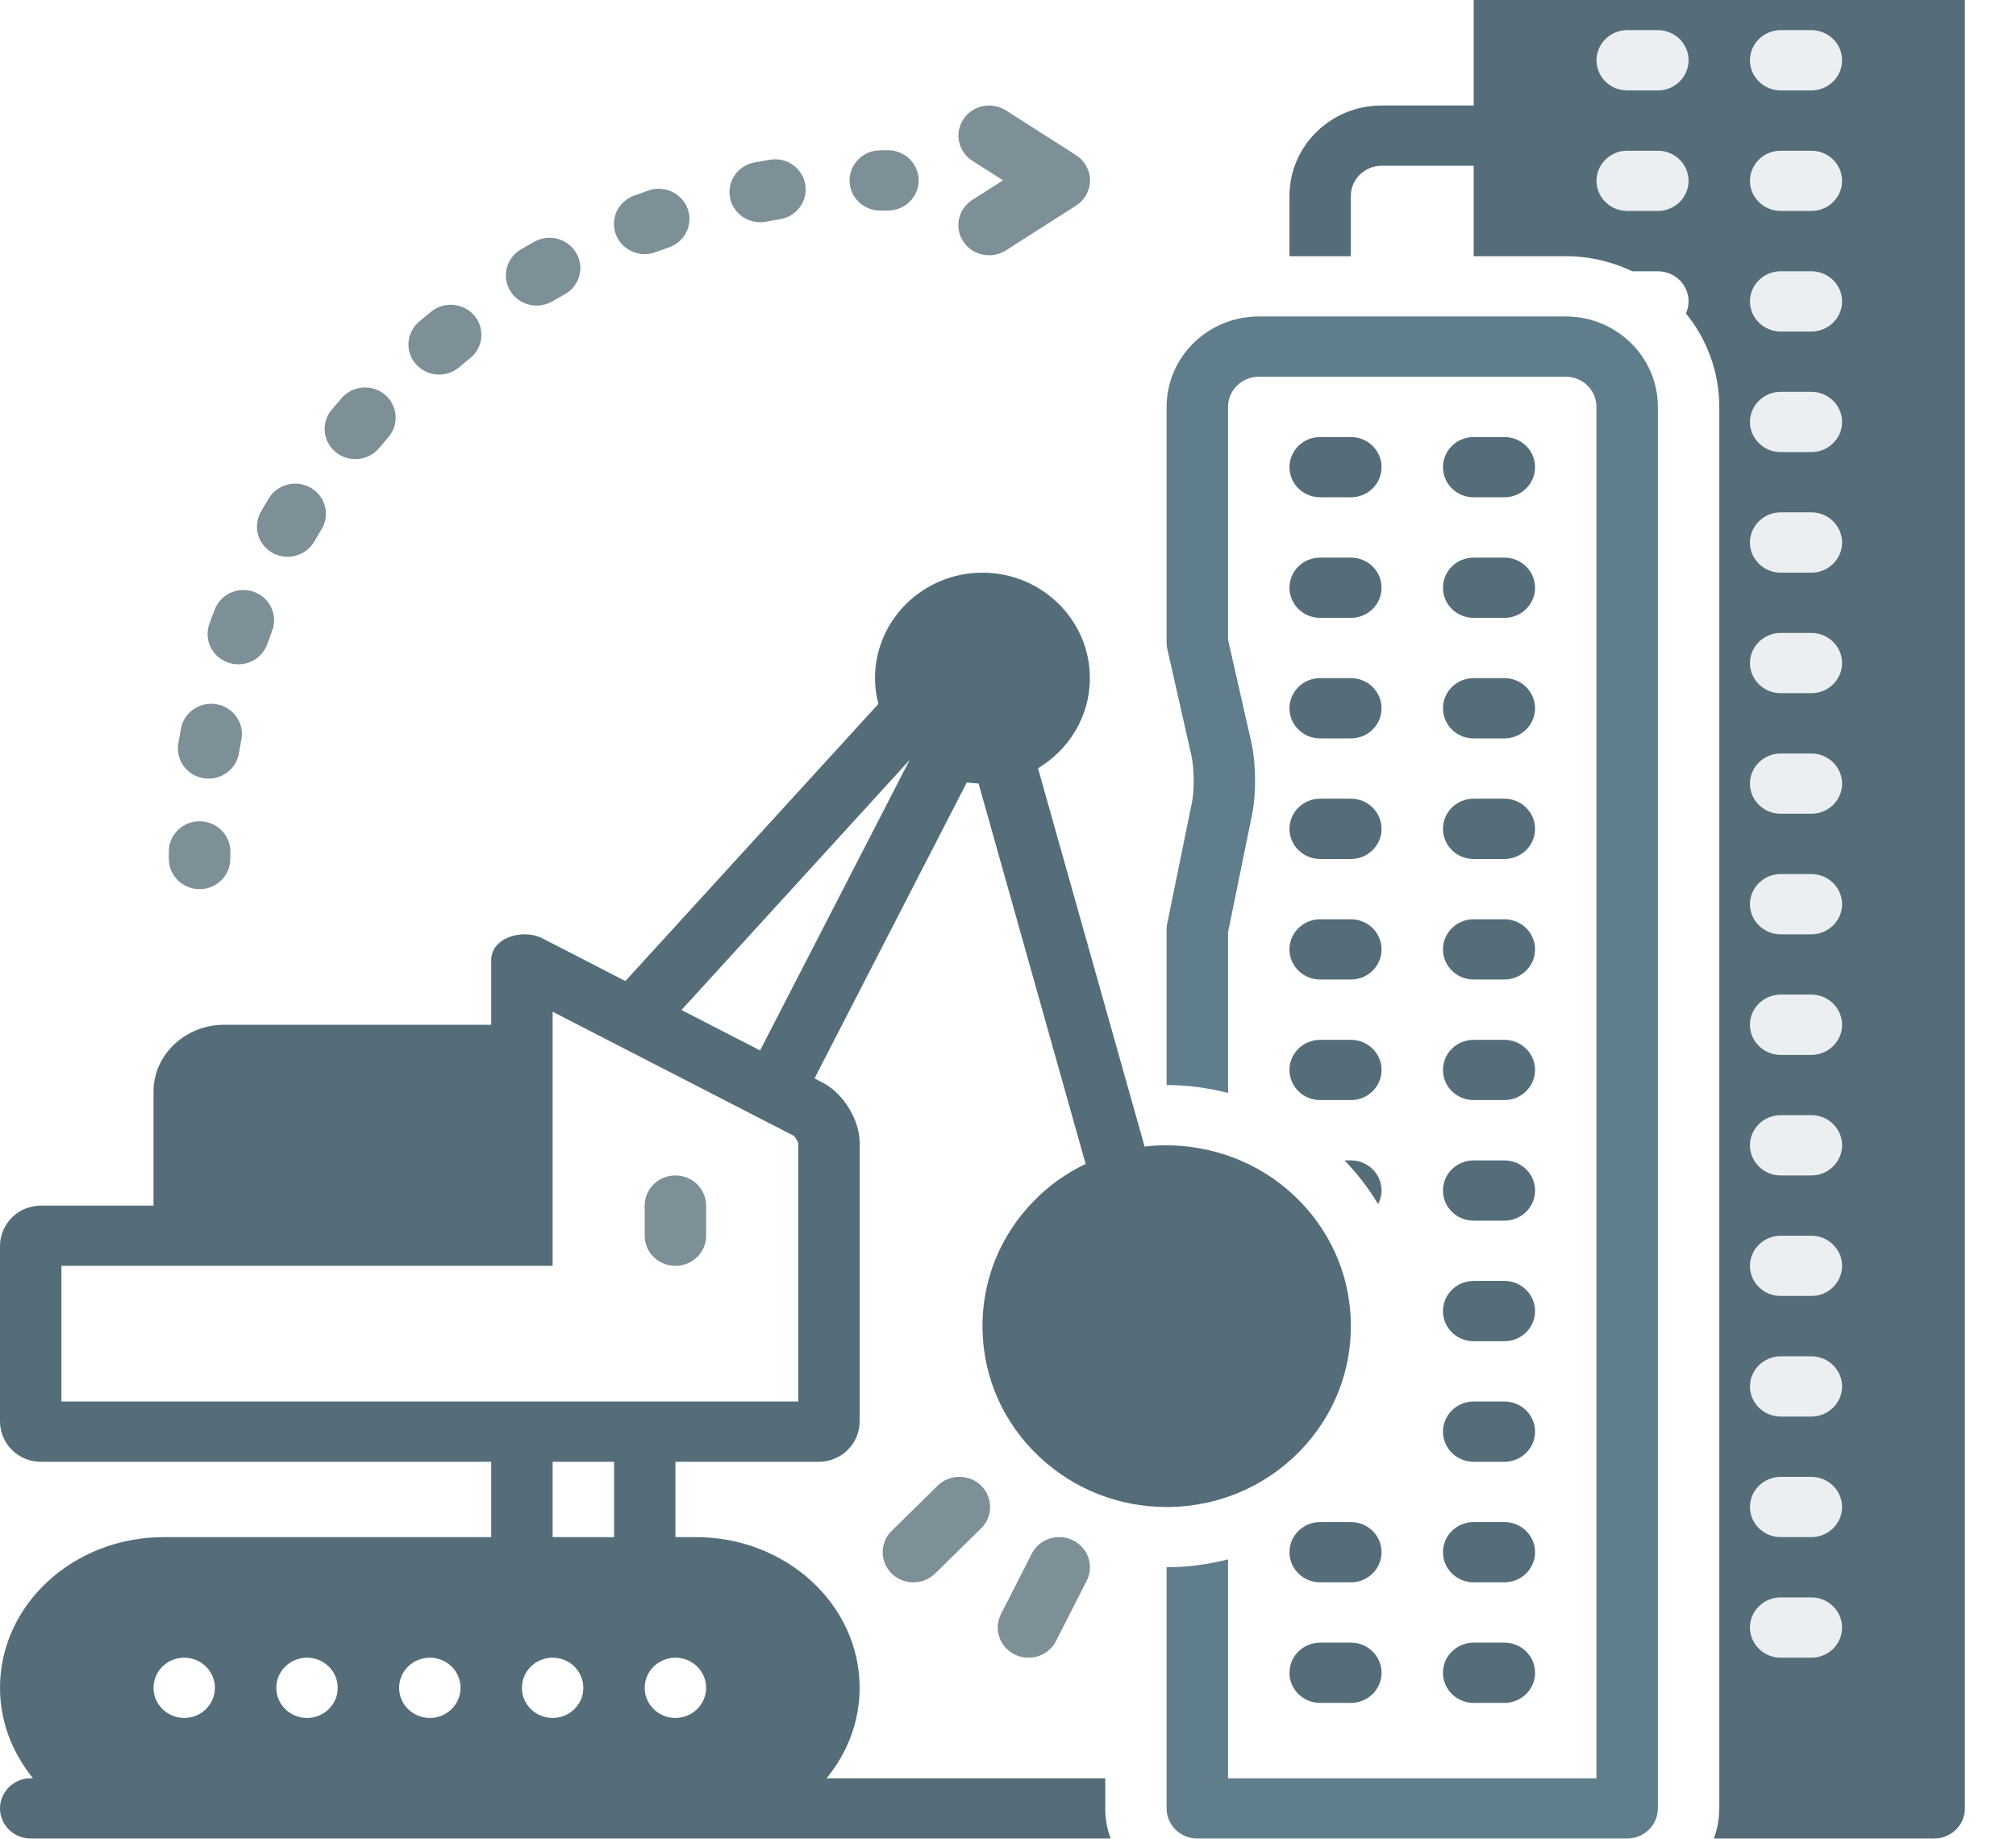
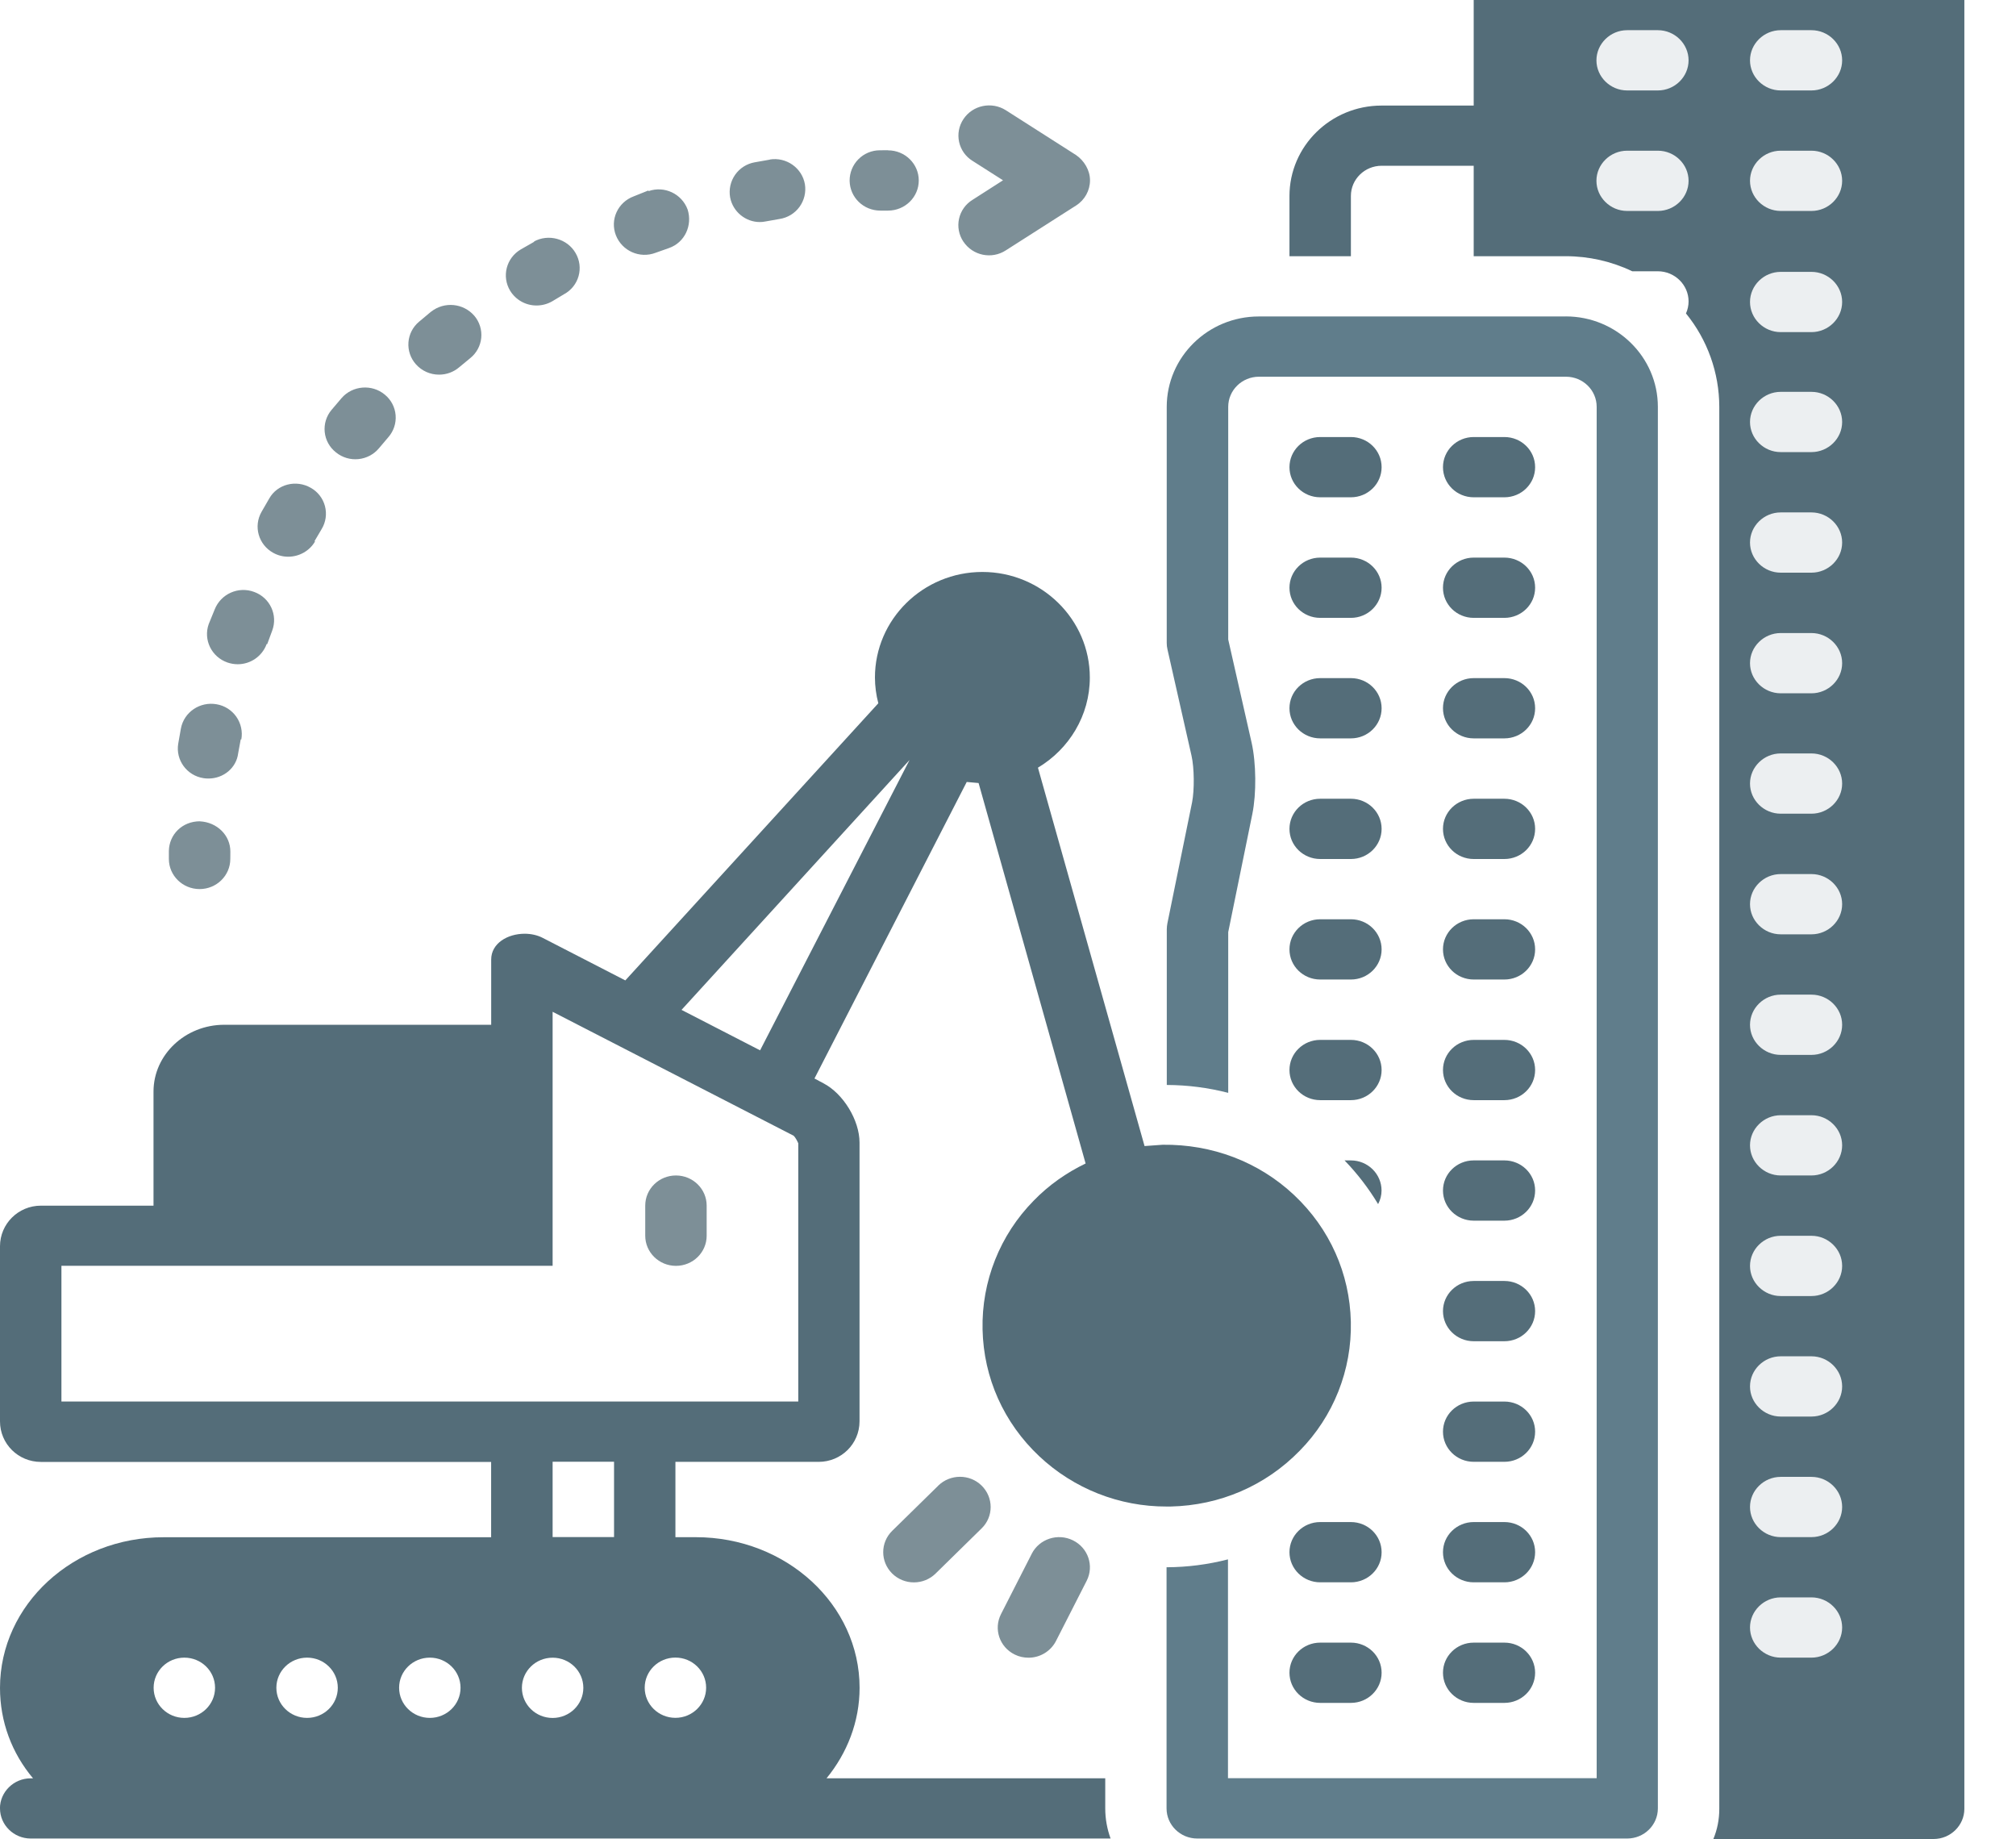
- <svg xmlns="http://www.w3.org/2000/svg" width="34" height="31" viewBox="0 0 34 31" fill="none">
-   <path d="M0 30.492C0 30.771 0.233 31 0.518 31H18.731C18.672 30.841 18.64 30.67 18.64 30.492V29.984H13.941C14.288 29.559 14.498 29.031 14.498 28.459C14.498 27.056 13.26 25.918 11.736 25.918H11.391V24.648H13.807C14.19 24.648 14.498 24.343 14.498 23.964V19.263C14.498 18.887 14.223 18.437 13.887 18.262L13.737 18.183L16.305 13.193C16.372 13.2 16.437 13.208 16.504 13.211L18.309 19.625C17.986 19.78 17.689 19.989 17.434 20.252C16.859 20.84 16.553 21.612 16.57 22.425C16.588 23.24 16.927 23.998 17.527 24.562C18.109 25.11 18.87 25.41 19.674 25.41C19.696 25.41 19.72 25.41 19.742 25.41C20.571 25.392 21.344 25.059 21.919 24.471C22.494 23.883 22.799 23.11 22.782 22.296C22.764 21.481 22.425 20.723 21.826 20.159C21.226 19.595 20.438 19.301 19.61 19.311C19.507 19.314 19.405 19.32 19.304 19.333L17.506 12.954C18.029 12.641 18.381 12.077 18.381 11.434C18.381 10.454 17.568 9.656 16.569 9.656C15.57 9.656 14.757 10.454 14.757 11.434C14.757 11.584 14.777 11.729 14.814 11.869L10.547 16.542L9.154 15.825C9.061 15.777 8.955 15.754 8.849 15.754C8.564 15.754 8.284 15.914 8.284 16.189V17.279H3.782C3.125 17.279 2.589 17.784 2.589 18.404V20.328H0.691C0.308 20.328 0 20.635 0 21.011V23.964C0 24.343 0.308 24.648 0.691 24.648H8.284V25.918H2.762C1.237 25.918 0 27.056 0 28.459C0 29.031 0.21 29.559 0.557 29.984H0.518C0.233 29.984 0 30.212 0 30.492ZM9.32 28.967C9.034 28.967 8.802 28.74 8.802 28.459C8.802 28.178 9.034 27.951 9.32 27.951C9.606 27.951 9.838 28.178 9.838 28.459C9.838 28.74 9.606 28.967 9.32 28.967ZM10.356 25.918H9.32V24.648H10.356V25.918ZM11.909 28.459C11.909 28.74 11.677 28.967 11.391 28.967C11.105 28.967 10.873 28.74 10.873 28.459C10.873 28.178 11.105 27.951 11.391 27.951C11.677 27.951 11.909 28.178 11.909 28.459ZM15.341 12.814L12.819 17.712L11.493 17.03L15.341 12.814ZM1.036 23.631V21.344H9.32V17.059L13.385 19.15C13.414 19.177 13.452 19.24 13.462 19.278V23.631H1.036ZM7.249 27.951C7.535 27.951 7.767 28.178 7.767 28.459C7.767 28.74 7.535 28.967 7.249 28.967C6.963 28.967 6.731 28.74 6.731 28.459C6.731 28.178 6.963 27.951 7.249 27.951ZM5.178 27.951C5.464 27.951 5.696 28.178 5.696 28.459C5.696 28.74 5.464 28.967 5.178 28.967C4.892 28.967 4.66 28.74 4.66 28.459C4.66 28.178 4.892 27.951 5.178 27.951ZM3.107 27.951C3.393 27.951 3.624 28.178 3.624 28.459C3.624 28.74 3.393 28.967 3.107 28.967C2.821 28.967 2.589 28.74 2.589 28.459C2.589 28.178 2.821 27.951 3.107 27.951Z" fill="#546D79" />
-   <path d="M22.265 8.385H22.782C23.069 8.385 23.3 8.158 23.3 7.877C23.3 7.596 23.069 7.369 22.782 7.369H22.265C21.979 7.369 21.747 7.596 21.747 7.877C21.747 8.158 21.979 8.385 22.265 8.385Z" fill="#546D79" />
-   <path d="M24.854 8.385H25.371C25.657 8.385 25.889 8.158 25.889 7.877C25.889 7.596 25.657 7.369 25.371 7.369H24.854C24.567 7.369 24.336 7.596 24.336 7.877C24.336 8.158 24.567 8.385 24.854 8.385Z" fill="#546D79" />
-   <path d="M22.265 10.418H22.782C23.069 10.418 23.3 10.191 23.3 9.91C23.3 9.629 23.069 9.402 22.782 9.402H22.265C21.979 9.402 21.747 9.629 21.747 9.91C21.747 10.191 21.979 10.418 22.265 10.418Z" fill="#546D79" />
-   <path d="M24.854 10.418H25.371C25.657 10.418 25.889 10.191 25.889 9.91C25.889 9.629 25.657 9.402 25.371 9.402H24.854C24.567 9.402 24.336 9.629 24.336 9.91C24.336 10.191 24.567 10.418 24.854 10.418Z" fill="#546D79" />
-   <path d="M22.265 12.451H22.782C23.069 12.451 23.3 12.223 23.3 11.943C23.3 11.662 23.069 11.434 22.782 11.434H22.265C21.979 11.434 21.747 11.662 21.747 11.943C21.747 12.223 21.979 12.451 22.265 12.451Z" fill="#546D79" />
-   <path d="M24.854 12.451H25.371C25.657 12.451 25.889 12.223 25.889 11.943C25.889 11.662 25.657 11.434 25.371 11.434H24.854C24.567 11.434 24.336 11.662 24.336 11.943C24.336 12.223 24.567 12.451 24.854 12.451Z" fill="#546D79" />
-   <path d="M22.265 14.484H22.782C23.069 14.484 23.3 14.256 23.3 13.975C23.3 13.695 23.069 13.467 22.782 13.467H22.265C21.979 13.467 21.747 13.695 21.747 13.975C21.747 14.256 21.979 14.484 22.265 14.484Z" fill="#546D79" />
-   <path d="M24.854 14.484H25.371C25.657 14.484 25.889 14.256 25.889 13.975C25.889 13.695 25.657 13.467 25.371 13.467H24.854C24.567 13.467 24.336 13.695 24.336 13.975C24.336 14.256 24.567 14.484 24.854 14.484Z" fill="#546D79" />
-   <path d="M22.265 16.516H22.782C23.069 16.516 23.3 16.289 23.3 16.008C23.3 15.727 23.069 15.5 22.782 15.5H22.265C21.979 15.5 21.747 15.727 21.747 16.008C21.747 16.289 21.979 16.516 22.265 16.516Z" fill="#546D79" />
-   <path d="M24.854 16.516H25.371C25.657 16.516 25.889 16.289 25.889 16.008C25.889 15.727 25.657 15.5 25.371 15.5H24.854C24.567 15.5 24.336 15.727 24.336 16.008C24.336 16.289 24.567 16.516 24.854 16.516Z" fill="#546D79" />
-   <path d="M22.265 18.549H22.782C23.069 18.549 23.3 18.322 23.3 18.041C23.3 17.76 23.069 17.533 22.782 17.533H22.265C21.979 17.533 21.747 17.76 21.747 18.041C21.747 18.322 21.979 18.549 22.265 18.549Z" fill="#546D79" />
-   <path d="M24.854 18.549H25.371C25.657 18.549 25.889 18.322 25.889 18.041C25.889 17.76 25.657 17.533 25.371 17.533H24.854C24.567 17.533 24.336 17.76 24.336 18.041C24.336 18.322 24.567 18.549 24.854 18.549Z" fill="#546D79" />
-   <path d="M24.854 20.582H25.371C25.657 20.582 25.889 20.355 25.889 20.074C25.889 19.793 25.657 19.566 25.371 19.566H24.854C24.567 19.566 24.336 19.793 24.336 20.074C24.336 20.355 24.567 20.582 24.854 20.582Z" fill="#546D79" />
-   <path d="M24.854 22.615H25.371C25.657 22.615 25.889 22.387 25.889 22.107C25.889 21.826 25.657 21.598 25.371 21.598H24.854C24.567 21.598 24.336 21.826 24.336 22.107C24.336 22.387 24.567 22.615 24.854 22.615Z" fill="#546D79" />
-   <path d="M24.854 24.648H25.371C25.657 24.648 25.889 24.42 25.889 24.139C25.889 23.859 25.657 23.631 25.371 23.631H24.854C24.567 23.631 24.336 23.859 24.336 24.139C24.336 24.42 24.567 24.648 24.854 24.648Z" fill="#546D79" />
-   <path d="M21.747 26.172C21.747 26.453 21.979 26.68 22.265 26.68H22.782C23.069 26.68 23.3 26.453 23.3 26.172C23.3 25.891 23.069 25.664 22.782 25.664H22.265C21.979 25.664 21.747 25.891 21.747 26.172Z" fill="#546D79" />
-   <path d="M24.854 26.68H25.371C25.657 26.68 25.889 26.453 25.889 26.172C25.889 25.891 25.657 25.664 25.371 25.664H24.854C24.567 25.664 24.336 25.891 24.336 26.172C24.336 26.453 24.567 26.68 24.854 26.68Z" fill="#546D79" />
-   <path d="M22.265 28.713H22.782C23.069 28.713 23.3 28.486 23.3 28.205C23.3 27.924 23.069 27.697 22.782 27.697H22.265C21.979 27.697 21.747 27.924 21.747 28.205C21.747 28.486 21.979 28.713 22.265 28.713Z" fill="#546D79" />
-   <path d="M24.854 28.713H25.371C25.657 28.713 25.889 28.486 25.889 28.205C25.889 27.924 25.657 27.697 25.371 27.697H24.854C24.567 27.697 24.336 27.924 24.336 28.205C24.336 28.486 24.567 28.713 24.854 28.713Z" fill="#546D79" />
-   <path d="M11.391 19.82C11.105 19.82 10.873 20.047 10.873 20.328V20.836C10.873 21.117 11.105 21.344 11.391 21.344C11.677 21.344 11.909 21.117 11.909 20.836V20.328C11.909 20.047 11.677 19.82 11.391 19.82Z" fill="#7D8F97" />
-   <path d="M15.814 25.05L15.038 25.813C14.836 26.011 14.836 26.332 15.038 26.532C15.139 26.631 15.271 26.68 15.404 26.68C15.537 26.68 15.669 26.631 15.77 26.532L16.547 25.769C16.749 25.571 16.749 25.25 16.547 25.05C16.345 24.852 16.016 24.852 15.814 25.05Z" fill="#7D8F97" />
-   <path d="M17.4 26.199L16.882 27.215C16.754 27.467 16.858 27.772 17.114 27.898C17.188 27.934 17.267 27.951 17.346 27.951C17.536 27.951 17.719 27.848 17.809 27.67L18.327 26.654C18.455 26.402 18.352 26.097 18.095 25.971C17.839 25.846 17.528 25.947 17.4 26.199Z" fill="#7D8F97" />
-   <path d="M16.247 4.073C16.346 4.223 16.512 4.304 16.682 4.304C16.779 4.304 16.876 4.278 16.964 4.222L18.147 3.467C18.295 3.373 18.383 3.213 18.383 3.042C18.383 2.87 18.293 2.709 18.147 2.616L16.964 1.861C16.724 1.709 16.404 1.775 16.248 2.01C16.093 2.245 16.16 2.56 16.401 2.713L16.916 3.04L16.401 3.369C16.159 3.523 16.09 3.837 16.247 4.073Z" fill="#7D8F97" />
-   <path d="M3.372 13.848C3.37 13.848 3.368 13.848 3.366 13.848C3.082 13.848 2.852 14.072 2.848 14.35V14.484C2.848 14.764 3.08 14.992 3.366 14.992C3.652 14.992 3.883 14.764 3.883 14.484L3.885 14.363C3.887 14.082 3.658 13.852 3.372 13.848Z" fill="#7D8F97" />
-   <path d="M5.666 7.627C5.762 7.704 5.878 7.741 5.993 7.741C6.144 7.741 6.292 7.678 6.395 7.554C6.446 7.493 6.498 7.432 6.55 7.371C6.735 7.158 6.709 6.837 6.492 6.655C6.274 6.473 5.947 6.499 5.762 6.712C5.705 6.778 5.648 6.844 5.592 6.911C5.411 7.13 5.445 7.45 5.666 7.627Z" fill="#7D8F97" />
-   <path d="M7.271 5.255C7.202 5.311 7.135 5.367 7.068 5.424C6.851 5.608 6.828 5.928 7.014 6.14C7.117 6.256 7.262 6.316 7.407 6.316C7.527 6.316 7.647 6.275 7.746 6.191C7.807 6.14 7.867 6.088 7.93 6.039C8.151 5.861 8.182 5.539 8.001 5.323C7.817 5.107 7.491 5.077 7.271 5.255Z" fill="#7D8F97" />
-   <path d="M9.012 4.076C8.935 4.119 8.859 4.162 8.784 4.207C8.538 4.35 8.458 4.663 8.605 4.904C8.702 5.063 8.874 5.152 9.05 5.152C9.141 5.152 9.232 5.129 9.316 5.081C9.386 5.04 9.454 5.001 9.526 4.961C9.774 4.823 9.861 4.513 9.72 4.269C9.576 4.022 9.26 3.937 9.012 4.076Z" fill="#7D8F97" />
-   <path d="M10.937 3.212C10.854 3.241 10.771 3.27 10.688 3.301C10.421 3.4 10.286 3.693 10.388 3.956C10.467 4.16 10.664 4.285 10.872 4.285C10.933 4.285 10.995 4.275 11.056 4.252C11.131 4.224 11.206 4.198 11.283 4.171C11.552 4.077 11.693 3.787 11.598 3.522C11.502 3.258 11.206 3.118 10.937 3.212Z" fill="#7D8F97" />
-   <path d="M12.986 2.693C12.899 2.707 12.811 2.723 12.725 2.739C12.444 2.791 12.258 3.057 12.312 3.333C12.358 3.576 12.576 3.747 12.82 3.747C12.853 3.747 12.885 3.744 12.917 3.738C12.996 3.723 13.077 3.71 13.155 3.696C13.438 3.65 13.628 3.388 13.581 3.111C13.535 2.834 13.267 2.646 12.986 2.693Z" fill="#7D8F97" />
-   <path d="M4.071 12.467C4.123 12.192 3.937 11.926 3.656 11.875C3.375 11.825 3.104 12.006 3.053 12.283C3.037 12.368 3.021 12.453 3.007 12.539C2.961 12.815 3.152 13.077 3.434 13.122C3.463 13.127 3.491 13.128 3.519 13.128C3.768 13.128 3.987 12.951 4.029 12.701C4.043 12.624 4.057 12.545 4.071 12.467Z" fill="#7D8F97" />
-   <path d="M5.303 9.127C5.343 9.057 5.383 8.989 5.425 8.92C5.57 8.679 5.488 8.366 5.241 8.225C4.994 8.083 4.677 8.163 4.532 8.406C4.486 8.481 4.442 8.555 4.4 8.63C4.26 8.876 4.348 9.186 4.598 9.323C4.678 9.367 4.765 9.388 4.851 9.388C5.033 9.386 5.209 9.292 5.303 9.127Z" fill="#7D8F97" />
-   <path d="M4.507 10.86C4.534 10.785 4.562 10.71 4.59 10.635C4.69 10.372 4.554 10.079 4.287 9.981C4.019 9.882 3.722 10.015 3.621 10.278C3.589 10.36 3.56 10.441 3.53 10.524C3.435 10.789 3.578 11.079 3.847 11.171C3.904 11.191 3.961 11.201 4.018 11.201C4.232 11.201 4.432 11.07 4.507 10.86Z" fill="#7D8F97" />
-   <path d="M14.975 2.533L14.839 2.535C14.553 2.538 14.324 2.768 14.328 3.049C14.332 3.327 14.562 3.551 14.846 3.551C14.848 3.551 14.85 3.551 14.852 3.551L14.975 3.55C15.261 3.55 15.493 3.322 15.493 3.042C15.493 2.761 15.261 2.533 14.975 2.533Z" fill="#7D8F97" />
-   <path d="M23.3 20.074C23.3 19.793 23.069 19.566 22.782 19.566H22.676C22.892 19.789 23.081 20.036 23.242 20.302C23.278 20.234 23.3 20.156 23.3 20.074Z" fill="#546D79" />
-   <path d="M24.854 0V1.779H23.3C22.443 1.779 21.747 2.462 21.747 3.303V4.32H22.782V3.303C22.782 3.024 23.015 2.795 23.3 2.795H24.854V4.32H26.407C26.809 4.32 27.189 4.412 27.528 4.574H27.96C28.245 4.574 28.478 4.802 28.478 5.082C28.478 5.156 28.462 5.222 28.434 5.285C28.785 5.718 28.996 6.266 28.996 6.861V30.492C28.996 30.67 28.962 30.841 28.905 31H32.62C32.905 31 33.138 30.771 33.138 30.492V0" fill="#546D79" />
-   <path d="M27.96 3.557H27.442C27.158 3.557 26.925 3.329 26.925 3.049C26.925 2.77 27.158 2.541 27.442 2.541H27.96C28.245 2.541 28.478 2.77 28.478 3.049C28.478 3.329 28.245 3.557 27.96 3.557Z" fill="#ECEFF1" />
-   <path d="M27.96 1.525H27.442C27.158 1.525 26.925 1.296 26.925 1.016C26.925 0.737 27.158 0.508 27.442 0.508H27.96C28.245 0.508 28.478 0.737 28.478 1.016C28.478 1.296 28.245 1.525 27.96 1.525Z" fill="#ECEFF1" />
-   <path d="M30.549 27.951H30.031C29.746 27.951 29.513 27.722 29.513 27.443C29.513 27.163 29.746 26.934 30.031 26.934H30.549C30.834 26.934 31.067 27.163 31.067 27.443C31.067 27.722 30.834 27.951 30.549 27.951Z" fill="#ECEFF1" />
-   <path d="M30.549 25.918H30.031C29.746 25.918 29.513 25.689 29.513 25.41C29.513 25.13 29.746 24.902 30.031 24.902H30.549C30.834 24.902 31.067 25.13 31.067 25.41C31.067 25.689 30.834 25.918 30.549 25.918Z" fill="#ECEFF1" />
-   <path d="M30.549 23.885H30.031C29.746 23.885 29.513 23.657 29.513 23.377C29.513 23.098 29.746 22.869 30.031 22.869H30.549C30.834 22.869 31.067 23.098 31.067 23.377C31.067 23.657 30.834 23.885 30.549 23.885Z" fill="#ECEFF1" />
-   <path d="M30.549 21.852H30.031C29.746 21.852 29.513 21.624 29.513 21.344C29.513 21.065 29.746 20.836 30.031 20.836H30.549C30.834 20.836 31.067 21.065 31.067 21.344C31.067 21.624 30.834 21.852 30.549 21.852Z" fill="#ECEFF1" />
-   <path d="M30.549 19.82H30.031C29.746 19.82 29.513 19.591 29.513 19.311C29.513 19.032 29.746 18.803 30.031 18.803H30.549C30.834 18.803 31.067 19.032 31.067 19.311C31.067 19.591 30.834 19.82 30.549 19.82Z" fill="#ECEFF1" />
-   <path d="M30.549 17.787H30.031C29.746 17.787 29.513 17.558 29.513 17.279C29.513 16.999 29.746 16.77 30.031 16.77H30.549C30.834 16.77 31.067 16.999 31.067 17.279C31.067 17.558 30.834 17.787 30.549 17.787Z" fill="#ECEFF1" />
-   <path d="M30.549 15.754H30.031C29.746 15.754 29.513 15.525 29.513 15.246C29.513 14.966 29.746 14.738 30.031 14.738H30.549C30.834 14.738 31.067 14.966 31.067 15.246C31.067 15.525 30.834 15.754 30.549 15.754Z" fill="#ECEFF1" />
-   <path d="M30.549 13.721H30.031C29.746 13.721 29.513 13.493 29.513 13.213C29.513 12.934 29.746 12.705 30.031 12.705H30.549C30.834 12.705 31.067 12.934 31.067 13.213C31.067 13.493 30.834 13.721 30.549 13.721Z" fill="#ECEFF1" />
-   <path d="M30.549 11.688H30.031C29.746 11.688 29.513 11.46 29.513 11.18C29.513 10.901 29.746 10.672 30.031 10.672H30.549C30.834 10.672 31.067 10.901 31.067 11.18C31.067 11.46 30.834 11.688 30.549 11.688Z" fill="#ECEFF1" />
-   <path d="M30.549 9.656H30.031C29.746 9.656 29.513 9.427 29.513 9.148C29.513 8.868 29.746 8.639 30.031 8.639H30.549C30.834 8.639 31.067 8.868 31.067 9.148C31.067 9.427 30.834 9.656 30.549 9.656Z" fill="#ECEFF1" />
-   <path d="M30.549 7.623H30.031C29.746 7.623 29.513 7.394 29.513 7.115C29.513 6.835 29.746 6.607 30.031 6.607H30.549C30.834 6.607 31.067 6.835 31.067 7.115C31.067 7.394 30.834 7.623 30.549 7.623Z" fill="#ECEFF1" />
-   <path d="M30.549 5.59H30.031C29.746 5.59 29.513 5.361 29.513 5.082C29.513 4.802 29.746 4.574 30.031 4.574H30.549C30.834 4.574 31.067 4.802 31.067 5.082C31.067 5.361 30.834 5.59 30.549 5.59Z" fill="#ECEFF1" />
-   <path d="M30.549 3.557H30.031C29.746 3.557 29.513 3.329 29.513 3.049C29.513 2.77 29.746 2.541 30.031 2.541H30.549C30.834 2.541 31.067 2.77 31.067 3.049C31.067 3.329 30.834 3.557 30.549 3.557Z" fill="#ECEFF1" />
-   <path d="M30.549 1.525H30.031C29.746 1.525 29.513 1.296 29.513 1.016C29.513 0.737 29.746 0.508 30.031 0.508H30.549C30.834 0.508 31.067 0.737 31.067 1.016C31.067 1.296 30.834 1.525 30.549 1.525Z" fill="#ECEFF1" />
-   <path d="M26.407 5.336H21.229C20.372 5.336 19.675 6.02 19.675 6.861V10.841C19.675 10.878 19.679 10.915 19.689 10.952L20.094 12.743C20.14 12.948 20.144 13.321 20.103 13.527L19.686 15.57C19.679 15.603 19.675 15.636 19.675 15.67V18.295C20.034 18.295 20.38 18.345 20.711 18.428V15.72L21.118 13.726C21.188 13.382 21.182 12.865 21.105 12.522L20.711 10.785V6.861C20.711 6.58 20.943 6.352 21.229 6.352H26.407C26.693 6.352 26.924 6.58 26.924 6.861V29.984H20.711V26.293C20.38 26.377 20.034 26.426 19.675 26.426V30.492C19.675 30.773 19.907 31 20.193 31H27.442C27.728 31 27.96 30.773 27.96 30.492V6.861C27.96 6.02 27.264 5.336 26.407 5.336Z" fill="#607D8B" />
+ <svg xmlns="http://www.w3.org/2000/svg" xmlns:xlink="http://www.w3.org/1999/xlink" width="34" height="31" fill="none">
+   <g fill="#546d79">
+     <path d="M0 30.492c0 .28.233.508.518.508H18.73c-.058-.16-.09-.33-.09-.508v-.508h-4.7c.347-.424.557-.953.557-1.525 0-1.403-1.237-2.54-2.762-2.54h-.344v-1.27h2.415c.383 0 .69-.305.69-.684v-4.7c0-.376-.274-.826-.61-1l-.15-.08 2.568-5 .2.018 1.805 6.415c-.322.155-.62.363-.875.626a3 3 0 0 0-.863 2.174c.018.814.357 1.573.957 2.137a3.12 3.12 0 0 0 2.147.847h.067c.83-.018 1.602-.35 2.177-.94a3 3 0 0 0 .863-2.175c-.018-.814-.357-1.573-.957-2.137s-1.388-.858-2.216-.848l-.306.022-1.798-6.38c.523-.312.875-.877.875-1.52 0-.98-.813-1.78-1.812-1.78s-1.812.798-1.812 1.78a1.72 1.72 0 0 0 .057.434l-4.267 4.673-1.393-.717c-.093-.048-.2-.07-.305-.07-.285 0-.564.16-.564.435v1.1H3.782c-.658 0-1.193.506-1.193 1.126v1.924H.69c-.383 0-.69.308-.69.684v2.953c0 .38.308.684.69.684h7.593v1.27H2.762C1.237 25.918 0 27.056 0 28.46c0 .572.2 1.1.557 1.525h-.04c-.285 0-.518.23-.518.508zm9.32-1.525c-.286 0-.518-.227-.518-.508s.232-.508.518-.508.518.227.518.508-.232.508-.518.508zm1.036-3.05H9.32v-1.27h1.036v1.27zm1.553 2.54c0 .28-.232.508-.518.508s-.518-.227-.518-.508.232-.508.518-.508.518.227.518.508zm3.432-15.645l-2.522 4.898-1.325-.682 3.847-4.215zM1.036 23.63v-2.287H9.32V17.06l4.065 2.09c.03.027.067.1.078.128v4.353H1.036zm6.213 4.32c.286 0 .518.227.518.508s-.232.508-.518.508-.518-.227-.518-.508.232-.508.518-.508zm-2.07 0c.286 0 .518.227.518.508s-.232.508-.518.508-.518-.227-.518-.508.232-.508.518-.508zm-2.07 0c.286 0 .518.227.518.508s-.232.508-.518.508-.518-.227-.518-.508.232-.508.518-.508z" />
+     <use xlink:href="#B" />
+     <use xlink:href="#B" x="2.589" />
+     <use xlink:href="#B" y="2.033" />
+     <use xlink:href="#B" x="2.589" y="2.033" />
+     <use xlink:href="#B" y="4.065" />
+     <use xlink:href="#B" x="2.589" y="4.065" />
+     <use xlink:href="#B" y="6.099" />
+     <use xlink:href="#B" x="2.589" y="6.099" />
+     <use xlink:href="#B" y="8.131" />
+     <use xlink:href="#B" x="2.589" y="8.131" />
+     <use xlink:href="#B" y="10.165" />
+     <use xlink:href="#B" x="2.589" y="10.165" />
+     <use xlink:href="#B" x="2.589" y="12.197" />
+     <use xlink:href="#B" x="2.589" y="14.23" />
+     <use xlink:href="#B" x="2.589" y="16.263" />
+     <path d="M21.747 26.172c0 .28.232.508.518.508h.518c.286 0 .518-.227.518-.508s-.232-.508-.518-.508h-.518c-.286 0-.518.227-.518.508z" />
+     <use xlink:href="#B" x="2.589" y="18.295" />
+     <use xlink:href="#B" y="20.328" />
+     <use xlink:href="#B" x="2.589" y="20.328" />
+   </g>
+   <path d="M11.4 19.82c-.286 0-.518.227-.518.508v.508c0 .28.232.508.518.508s.518-.227.518-.508v-.508c0-.28-.232-.508-.518-.508zm4.424 5.23l-.777.762c-.202.198-.202.52 0 .72a.52.52 0 0 0 .366.149.52.52 0 0 0 .366-.149l.777-.762c.202-.198.202-.52 0-.72s-.53-.198-.733 0zM17.4 26.2l-.518 1.016c-.128.252-.025.556.232.682.074.037.153.053.232.053a.52.52 0 0 0 .463-.281l.518-1.016c.128-.252.024-.556-.232-.682s-.567-.024-.695.227zM16.247 4.073a.52.52 0 0 0 .717.148l1.183-.755c.148-.094.236-.254.236-.426s-.1-.333-.236-.426l-1.183-.755c-.24-.152-.56-.086-.716.15a.5.5 0 0 0 .153.703l.515.328-.515.33a.5.5 0 0 0-.154.704zM3.372 13.848c-.3 0-.52.224-.524.502v.133c0 .28.232.508.518.508s.518-.227.518-.508l.001-.12c.003-.28-.227-.5-.513-.514zm2.294-6.22a.52.52 0 0 0 .728-.073l.155-.183a.5.5 0 0 0-.058-.717c-.217-.182-.545-.156-.73.057l-.17.2a.5.5 0 0 0 .074.715zM7.27 5.255l-.203.17a.5.5 0 0 0-.053.717.52.52 0 0 0 .392.175.52.52 0 0 0 .339-.125l.184-.152A.5.5 0 0 0 8 5.325a.53.53 0 0 0-.73-.069zm1.742-1.18l-.228.13c-.246.144-.326.456-.18.698a.52.52 0 0 0 .445.248.53.53 0 0 0 .265-.071l.2-.12a.5.5 0 0 0 .194-.692c-.14-.244-.46-.332-.708-.193zm1.925-.864l-.25.1c-.268.1-.402.393-.3.656a.52.52 0 0 0 .668.296l.226-.08c.27-.094.4-.384.316-.65a.52.52 0 0 0-.661-.31zm2.05-.52l-.26.046a.51.51 0 0 0-.413.593c.047.244.264.414.5.414.032 0 .065-.003.097-.01l.238-.042a.51.51 0 0 0 .426-.584c-.047-.277-.315-.465-.595-.418zM4.07 12.467a.51.51 0 0 0-.416-.592c-.28-.05-.55.13-.603.408l-.045.255c-.047.277.145.54.427.583a.48.48 0 0 0 .084.006c.25 0 .47-.177.5-.427l.043-.234zm1.233-3.34l.122-.207a.5.5 0 0 0-.184-.695c-.247-.142-.564-.062-.7.18l-.13.225c-.14.245-.052.555.198.692a.52.52 0 0 0 .254.065c.18-.001.357-.095.452-.26zm-.796 1.733l.083-.225c.1-.263-.036-.557-.303-.654a.52.52 0 0 0-.667.297l-.1.245c-.094.265.048.555.317.648a.54.54 0 0 0 .171.029.52.52 0 0 0 .489-.34zm10.468-8.327l-.136.001a.51.51 0 0 0-.51.515c.005.28.234.502.518.502h.13c.286 0 .518-.227.518-.508s-.232-.508-.518-.508z" fill="#7d8f97" />
+   <path d="M23.3 20.074c0-.28-.232-.508-.518-.508h-.106a4.1 4.1 0 0 1 .566.737.49.49 0 0 0 .058-.229zM24.854 0v1.78H23.3c-.857 0-1.553.684-1.553 1.525V4.32h1.036V3.303c0-.28.233-.508.518-.508h1.553V4.32h1.553a2.6 2.6 0 0 1 1.121.254h.432c.285 0 .518.23.518.508a.49.49 0 0 1-.044.203 2.5 2.5 0 0 1 .562 1.575V30.5c0 .178-.034.35-.1.508h3.715c.285 0 .518-.23.518-.508V0" fill="#546d79" />
+   <g fill="#eceff1">
+     <use xlink:href="#C" />
+     <use xlink:href="#C" y="-2.032" />
+     <use xlink:href="#C" x="2.59" y="24.393" />
+     <use xlink:href="#C" x="2.59" y="22.361" />
+     <use xlink:href="#C" x="2.59" y="20.328" />
+     <use xlink:href="#C" x="2.59" y="18.296" />
+     <use xlink:href="#C" x="2.59" y="16.263" />
+     <use xlink:href="#C" x="2.59" y="14.23" />
+     <use xlink:href="#C" x="2.59" y="12.197" />
+     <use xlink:href="#C" x="2.59" y="10.163" />
+     <use xlink:href="#C" x="2.59" y="8.133" />
+     <use xlink:href="#C" x="2.59" y="6.099" />
+     <use xlink:href="#C" x="2.59" y="4.066" />
+     <use xlink:href="#C" x="2.59" y="2.043" />
+     <use xlink:href="#C" x="2.59" />
+     <use xlink:href="#C" x="2.59" y="-2.032" />
+   </g>
+   <path d="M26.407 5.336H21.23c-.857 0-1.553.684-1.553 1.525v3.98a.46.46 0 0 0 .013.111l.405 1.79c.047.204.05.578.01.784l-.417 2.043c-.006.033-.01.066-.01.1v2.625a4.21 4.21 0 0 1 1.036.133v-2.71l.407-1.993c.07-.344.065-.86-.013-1.204l-.394-1.737V6.86c0-.28.232-.508.518-.508h5.178c.286 0 .518.227.518.508v23.123H20.71v-3.69a4.21 4.21 0 0 1-1.036.133v4.066c0 .28.232.508.518.508h7.25c.286 0 .518-.227.518-.508V6.86c0-.84-.696-1.525-1.553-1.525z" fill="#607d8b" />
+   <defs>
+     <path id="B" d="M22.265 8.385h.518c.286 0 .518-.227.518-.508s-.232-.508-.518-.508h-.518c-.286 0-.518.227-.518.508s.232.508.518.508z" />
+     <path id="C" d="M27.96 3.557h-.518c-.285 0-.518-.23-.518-.508s.233-.508.518-.508h.518c.285 0 .518.23.518.508s-.233.508-.518.508z" />
+   </defs>
</svg>
